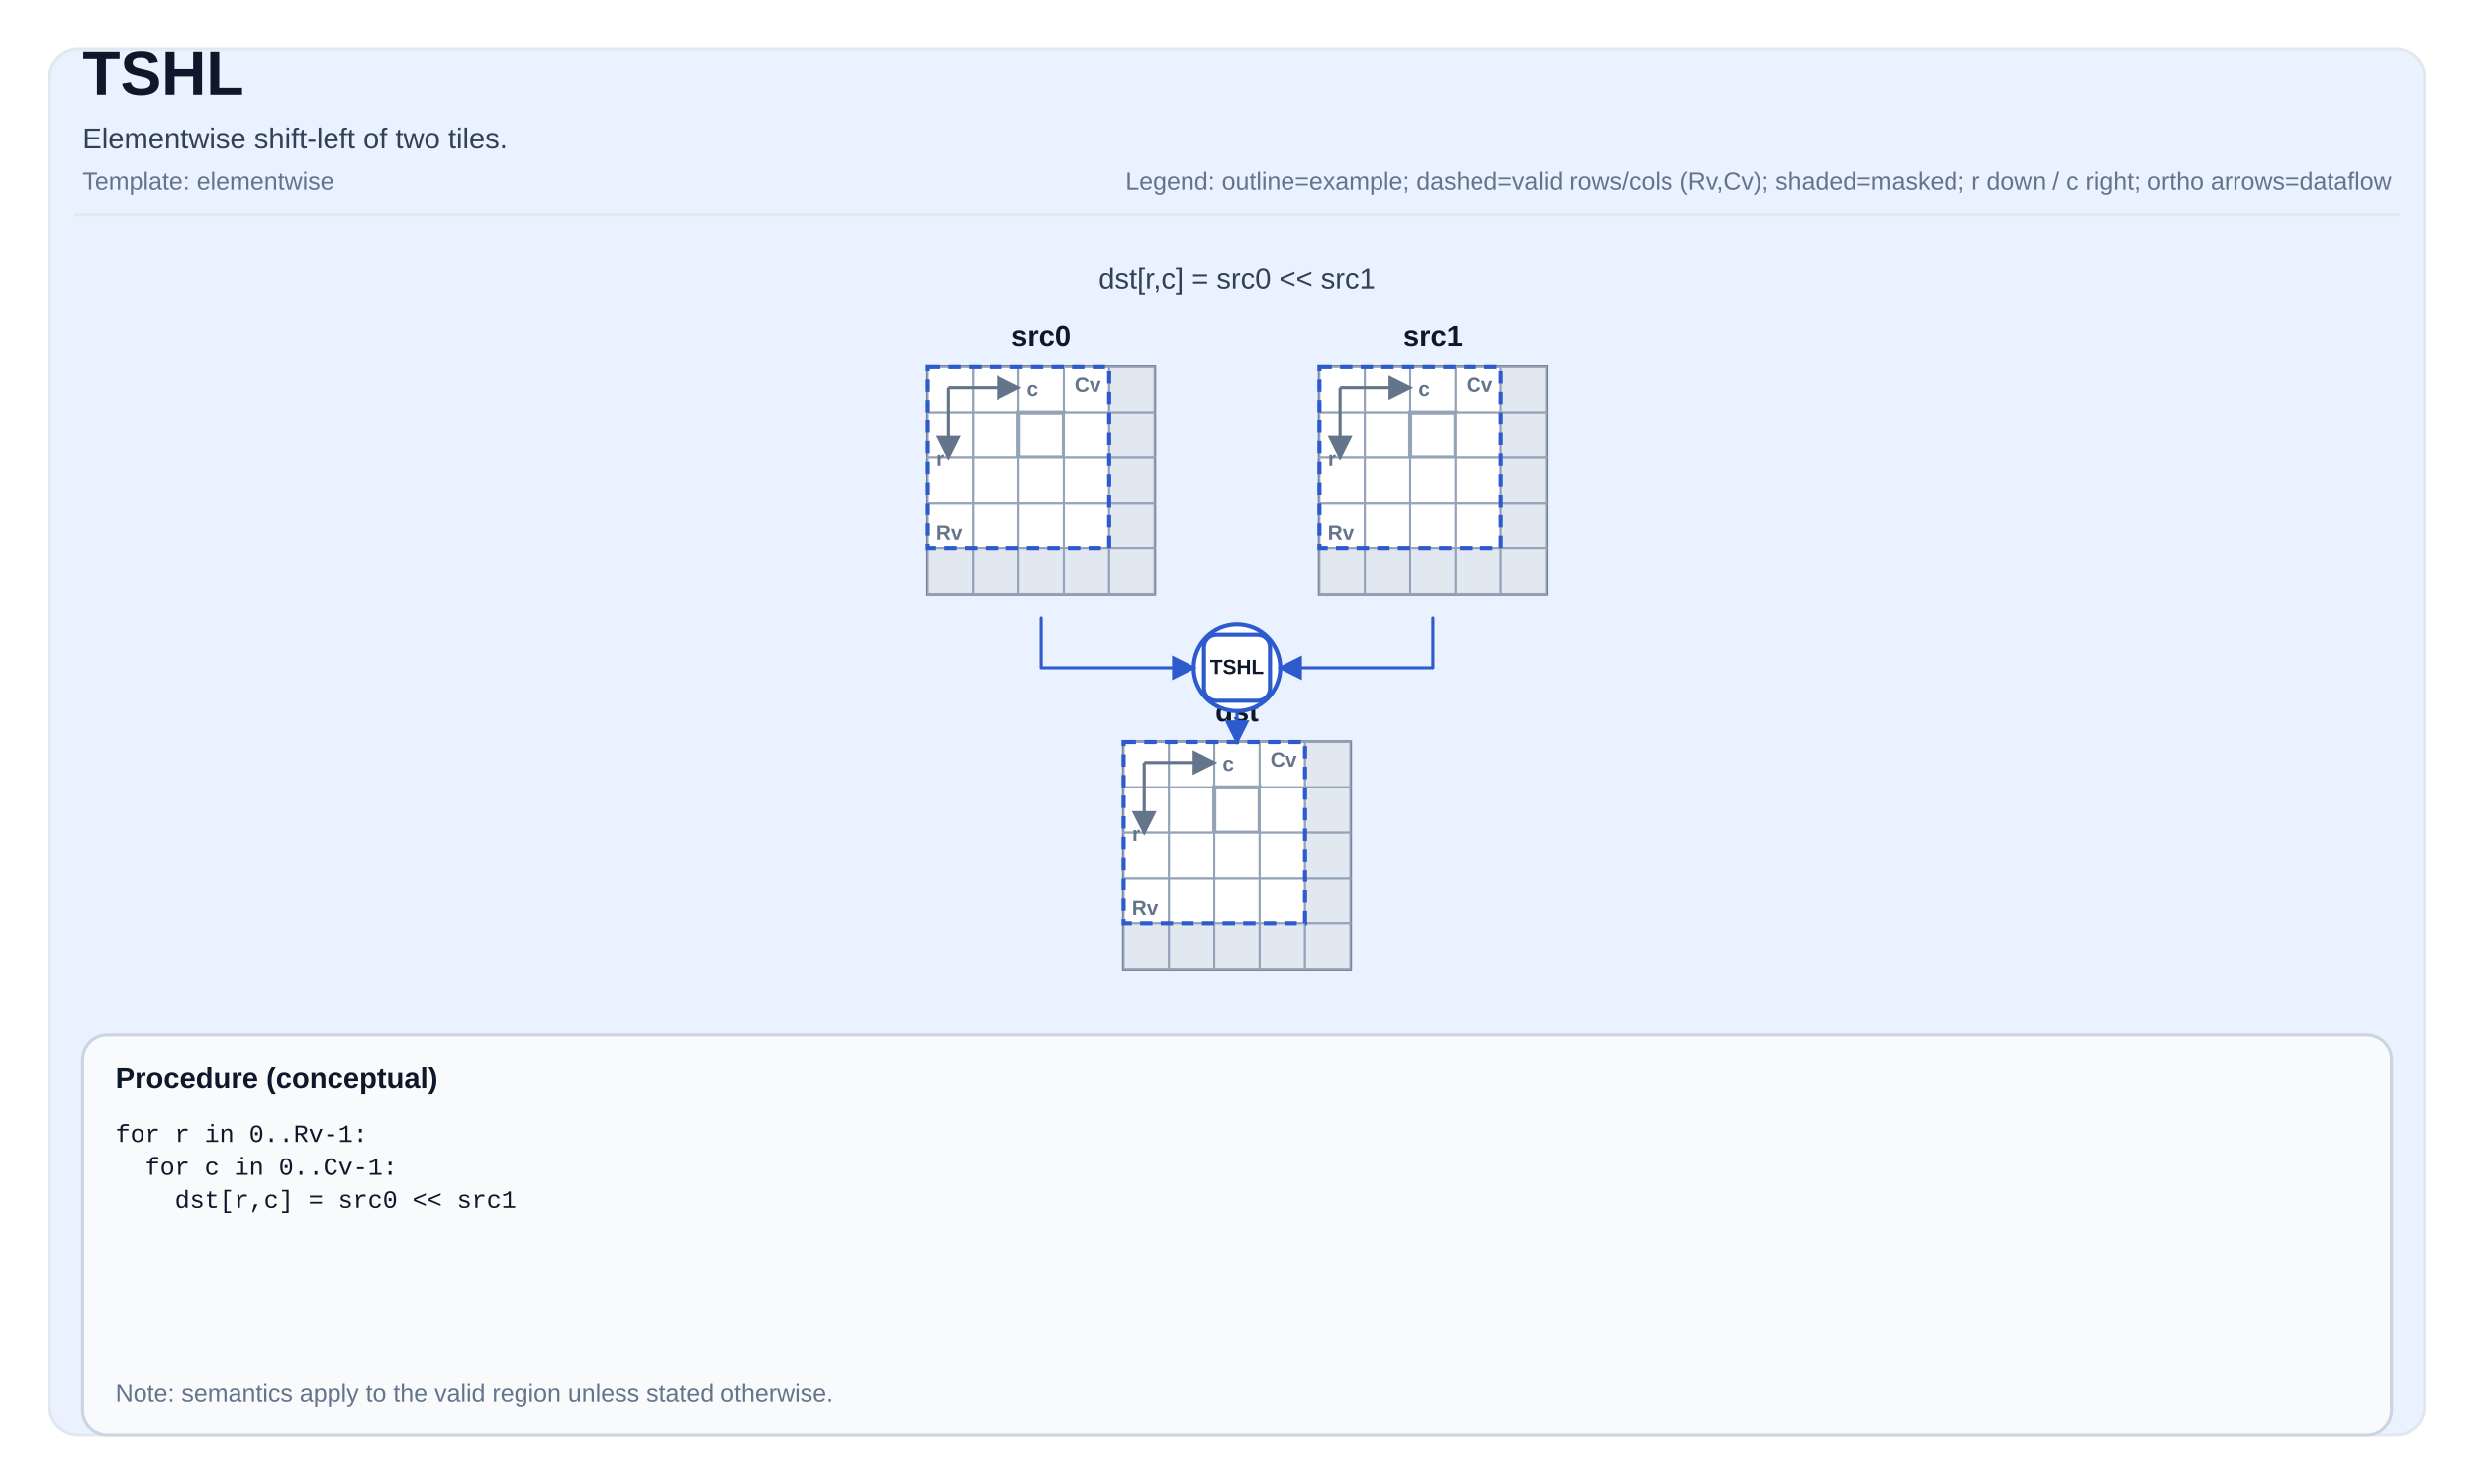
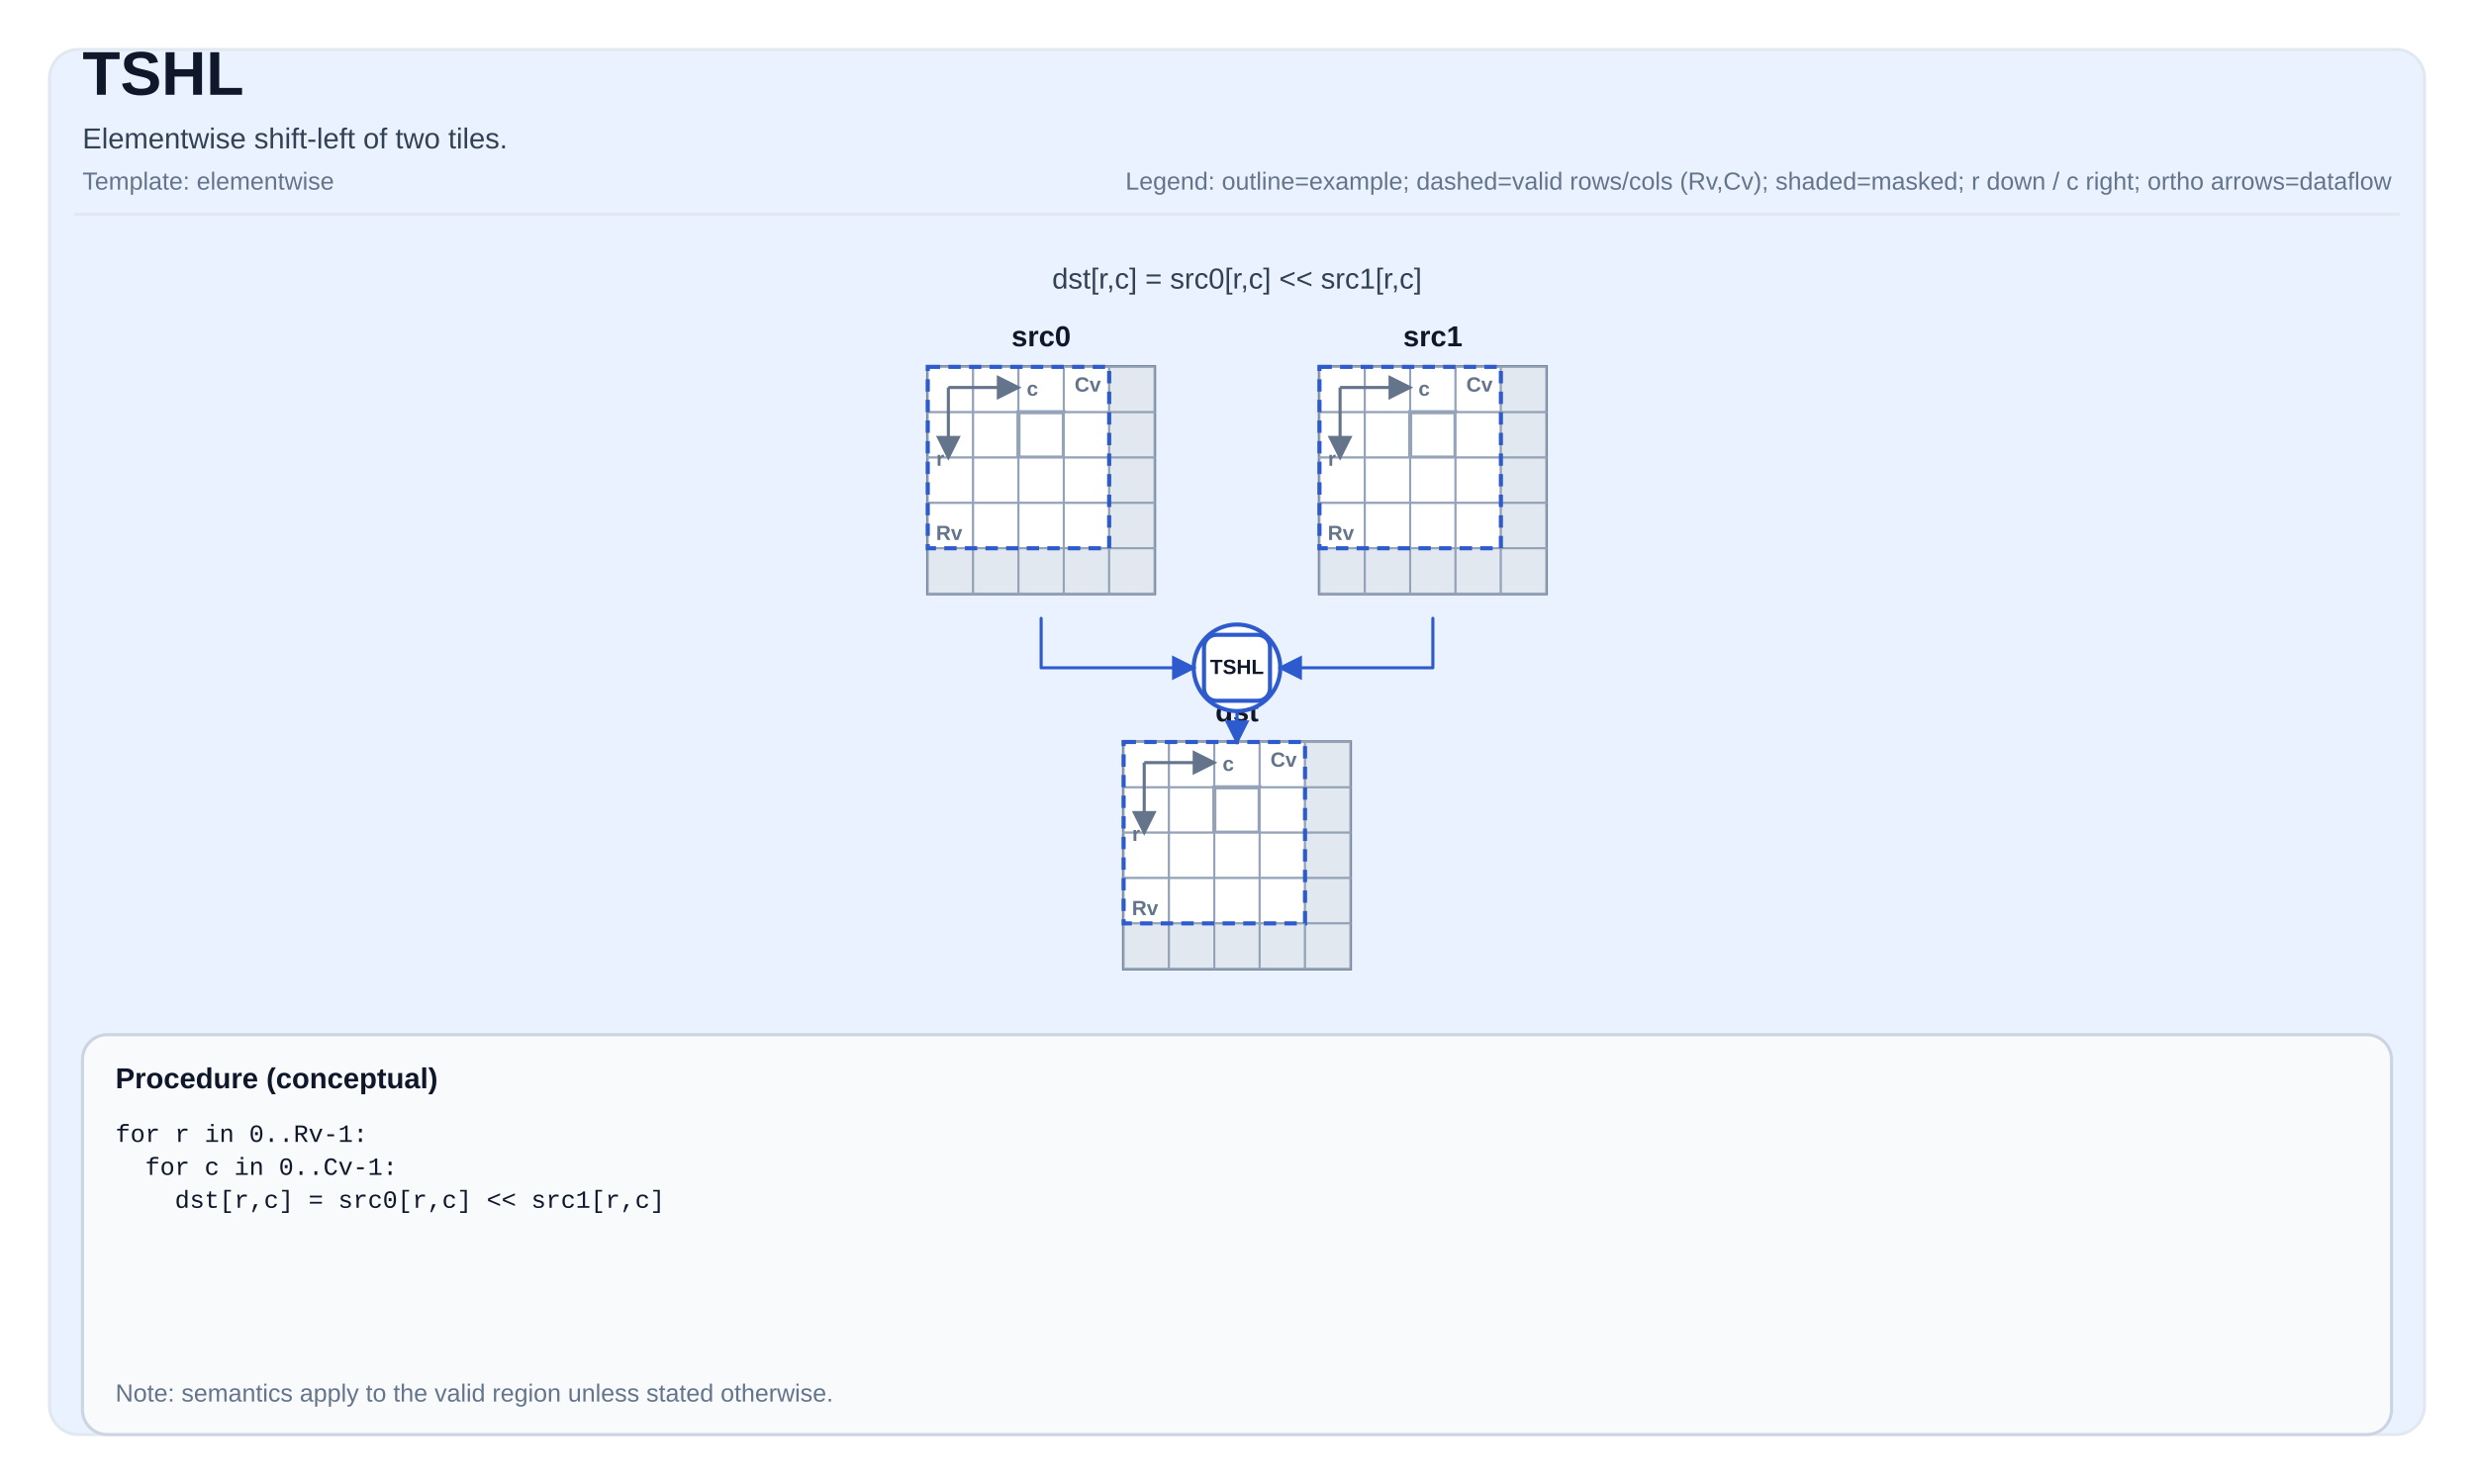
<svg xmlns="http://www.w3.org/2000/svg" width="1200" height="720" viewBox="0 0 1200 720" role="img" aria-label="TSHL tile operation diagram">
  <defs>
    <marker id="arrow" markerWidth="8" markerHeight="8" refX="7" refY="4" orient="auto">
      <path d="M0,0 L0,8 L8,4 z" fill="#2D5BCE" />
    </marker>
    <marker id="axisArrow" markerWidth="8" markerHeight="8" refX="7" refY="4" orient="auto">
      <path d="M0,0 L0,8 L8,4 z" fill="#64748b" />
    </marker>
  </defs>
  <style>
svg { font-family: Arial, Helvetica, sans-serif; }
.title { font-size: 30px; font-weight: 700; fill: #0f172a; }
.subtitle { font-size: 14px; fill: #334155; }
.meta { font-size: 12px; fill: #64748b; }
.frame { fill: white; }
.panel { fill: #EAF2FF; stroke: #e2e8f0; stroke-width: 1.5; rx: 14; }
.tileLabel { font-size: 14px; font-weight: 700; fill: #0f172a; }
.tileBorder { fill: none; stroke: #475569; stroke-width: 1.5; }
.cell { fill: #ffffff; stroke: #94a3b8; stroke-width: 1; }
.cellMasked { fill: #e2e8f0; }
.cellHL { stroke-width: 2; }
.cellText { font-family: ui-monospace, SFMono-Regular, Menlo, Monaco, Consolas, 'Liberation Mono', 'Courier New', monospace; font-size: 10px; fill: #0f172a; }
.arrow { stroke-width: 1.5; fill: none; stroke-linejoin: round; stroke-linecap: round; }
.axisLine { stroke: #64748b; stroke-width: 1.5; fill: none; }
.axisText { font-size: 10px; fill: #64748b; font-weight: 700; }
.opCircle { fill: #ffffff; stroke-width: 2; }
.opRect { fill: #ffffff; stroke-width: 2; }
.opText { font-size: 10px; font-weight: 800; fill: #0f172a; }
.procBox { fill: #f8fafc; stroke: #cbd5e1; stroke-width: 1.5; rx: 12; }
.procTitle { font-size: 14px; font-weight: 700; fill: #0f172a; }
.procText { font-family: ui-monospace, SFMono-Regular, Menlo, Monaco, Consolas, 'Liberation Mono', 'Courier New', monospace; font-size: 12px; fill: #0f172a; }
.smallLabel { font-size: 12px; fill: #334155; }
.scalarBox { fill: #ffffff; stroke: #cbd5e1; stroke-width: 1.5; }
.scalarValue { font-size: 16px; font-weight: 700; }
.validBox { fill: none; stroke-width: 2; stroke-dasharray: 6 4; }
</style>
  <rect x="0" y="0" width="1200" height="720" class="frame" />
  <rect x="24" y="24" width="1152" height="672" class="panel" />
  <text x="40" y="46" class="title">TSHL</text>
  <text x="40" y="72" class="subtitle">Elementwise shift-left of two tiles.</text>
  <text x="40" y="92" class="meta">Template: elementwise</text>
  <text x="1160" y="92" class="meta" text-anchor="end">Legend: outline=example; dashed=valid rows/cols (Rv,Cv); shaded=masked; r down / c right; ortho arrows=dataflow</text>
  <line x1="36" y1="104" x2="1164" y2="104" stroke="#e2e8f0" stroke-width="1.5" />
-   <text x="600" y="140" class="subtitle" text-anchor="middle" fill="#2D5BCE">dst[r,c] = src0 &lt;&lt; src1</text>
+   <text x="600" y="140" class="subtitle" text-anchor="middle" fill="#2D5BCE">dst[r,c] = src0[r,c] &lt;&lt; src1[r,c]</text>
  <text x="505" y="168" class="tileLabel" text-anchor="middle">src0</text>
  <rect x="450" y="178" width="110" height="110" class="tileBorder" />
  <rect x="450" y="178" width="22" height="22" class="cell" />
  <rect x="472" y="178" width="22" height="22" class="cell" />
  <rect x="494" y="178" width="22" height="22" class="cell" />
  <rect x="516" y="178" width="22" height="22" class="cell" />
  <rect x="538" y="178" width="22" height="22" class="cell cellMasked" />
  <rect x="450" y="200" width="22" height="22" class="cell" />
  <rect x="472" y="200" width="22" height="22" class="cell" />
  <rect x="494" y="200" width="22" height="22" class="cell cellHL" stroke="#2D5BCE" />
  <rect x="516" y="200" width="22" height="22" class="cell" />
  <rect x="538" y="200" width="22" height="22" class="cell cellMasked" />
  <rect x="450" y="222" width="22" height="22" class="cell" />
  <rect x="472" y="222" width="22" height="22" class="cell" />
  <rect x="494" y="222" width="22" height="22" class="cell" />
  <rect x="516" y="222" width="22" height="22" class="cell" />
  <rect x="538" y="222" width="22" height="22" class="cell cellMasked" />
  <rect x="450" y="244" width="22" height="22" class="cell" />
  <rect x="472" y="244" width="22" height="22" class="cell" />
  <rect x="494" y="244" width="22" height="22" class="cell" />
  <rect x="516" y="244" width="22" height="22" class="cell" />
  <rect x="538" y="244" width="22" height="22" class="cell cellMasked" />
  <rect x="450" y="266" width="22" height="22" class="cell cellMasked" />
  <rect x="472" y="266" width="22" height="22" class="cell cellMasked" />
  <rect x="494" y="266" width="22" height="22" class="cell cellMasked" />
  <rect x="516" y="266" width="22" height="22" class="cell cellMasked" />
  <rect x="538" y="266" width="22" height="22" class="cell cellMasked" />
  <rect x="450" y="178" width="88" height="88" class="validBox" stroke="#2D5BCE" />
  <text x="454" y="262" class="axisText">Rv</text>
  <text x="534" y="190" class="axisText" text-anchor="end">Cv</text>
  <path d="M 460 188 L 494 188" class="axisLine" marker-end="url(#axisArrow)" />
  <path d="M 460 188 L 460 222" class="axisLine" marker-end="url(#axisArrow)" />
  <text x="498" y="192" class="axisText">c</text>
  <text x="458" y="226" class="axisText" text-anchor="end">r</text>
  <text x="695" y="168" class="tileLabel" text-anchor="middle">src1</text>
  <rect x="640" y="178" width="110" height="110" class="tileBorder" />
  <rect x="640" y="178" width="22" height="22" class="cell" />
  <rect x="662" y="178" width="22" height="22" class="cell" />
  <rect x="684" y="178" width="22" height="22" class="cell" />
  <rect x="706" y="178" width="22" height="22" class="cell" />
  <rect x="728" y="178" width="22" height="22" class="cell cellMasked" />
  <rect x="640" y="200" width="22" height="22" class="cell" />
  <rect x="662" y="200" width="22" height="22" class="cell" />
  <rect x="684" y="200" width="22" height="22" class="cell cellHL" stroke="#2D5BCE" />
  <rect x="706" y="200" width="22" height="22" class="cell" />
  <rect x="728" y="200" width="22" height="22" class="cell cellMasked" />
  <rect x="640" y="222" width="22" height="22" class="cell" />
  <rect x="662" y="222" width="22" height="22" class="cell" />
  <rect x="684" y="222" width="22" height="22" class="cell" />
  <rect x="706" y="222" width="22" height="22" class="cell" />
  <rect x="728" y="222" width="22" height="22" class="cell cellMasked" />
  <rect x="640" y="244" width="22" height="22" class="cell" />
  <rect x="662" y="244" width="22" height="22" class="cell" />
  <rect x="684" y="244" width="22" height="22" class="cell" />
  <rect x="706" y="244" width="22" height="22" class="cell" />
  <rect x="728" y="244" width="22" height="22" class="cell cellMasked" />
  <rect x="640" y="266" width="22" height="22" class="cell cellMasked" />
  <rect x="662" y="266" width="22" height="22" class="cell cellMasked" />
  <rect x="684" y="266" width="22" height="22" class="cell cellMasked" />
  <rect x="706" y="266" width="22" height="22" class="cell cellMasked" />
  <rect x="728" y="266" width="22" height="22" class="cell cellMasked" />
  <rect x="640" y="178" width="88" height="88" class="validBox" stroke="#2D5BCE" />
  <text x="644" y="262" class="axisText">Rv</text>
  <text x="724" y="190" class="axisText" text-anchor="end">Cv</text>
  <path d="M 650 188 L 684 188" class="axisLine" marker-end="url(#axisArrow)" />
  <path d="M 650 188 L 650 222" class="axisLine" marker-end="url(#axisArrow)" />
  <text x="688" y="192" class="axisText">c</text>
  <text x="648" y="226" class="axisText" text-anchor="end">r</text>
  <text x="600" y="350" class="tileLabel" text-anchor="middle">dst</text>
  <rect x="545" y="360" width="110" height="110" class="tileBorder" />
  <rect x="545" y="360" width="22" height="22" class="cell" />
  <rect x="567" y="360" width="22" height="22" class="cell" />
  <rect x="589" y="360" width="22" height="22" class="cell" />
  <rect x="611" y="360" width="22" height="22" class="cell" />
  <rect x="633" y="360" width="22" height="22" class="cell cellMasked" />
  <rect x="545" y="382" width="22" height="22" class="cell" />
  <rect x="567" y="382" width="22" height="22" class="cell" />
  <rect x="589" y="382" width="22" height="22" class="cell cellHL" stroke="#2D5BCE" />
  <rect x="611" y="382" width="22" height="22" class="cell" />
  <rect x="633" y="382" width="22" height="22" class="cell cellMasked" />
  <rect x="545" y="404" width="22" height="22" class="cell" />
  <rect x="567" y="404" width="22" height="22" class="cell" />
  <rect x="589" y="404" width="22" height="22" class="cell" />
  <rect x="611" y="404" width="22" height="22" class="cell" />
  <rect x="633" y="404" width="22" height="22" class="cell cellMasked" />
  <rect x="545" y="426" width="22" height="22" class="cell" />
  <rect x="567" y="426" width="22" height="22" class="cell" />
  <rect x="589" y="426" width="22" height="22" class="cell" />
  <rect x="611" y="426" width="22" height="22" class="cell" />
  <rect x="633" y="426" width="22" height="22" class="cell cellMasked" />
  <rect x="545" y="448" width="22" height="22" class="cell cellMasked" />
  <rect x="567" y="448" width="22" height="22" class="cell cellMasked" />
  <rect x="589" y="448" width="22" height="22" class="cell cellMasked" />
  <rect x="611" y="448" width="22" height="22" class="cell cellMasked" />
  <rect x="633" y="448" width="22" height="22" class="cell cellMasked" />
  <rect x="545" y="360" width="88" height="88" class="validBox" stroke="#2D5BCE" />
  <text x="549" y="444" class="axisText">Rv</text>
  <text x="629" y="372" class="axisText" text-anchor="end">Cv</text>
  <path d="M 555 370 L 589 370" class="axisLine" marker-end="url(#axisArrow)" />
  <path d="M 555 370 L 555 404" class="axisLine" marker-end="url(#axisArrow)" />
  <text x="593" y="374" class="axisText">c</text>
  <text x="553" y="408" class="axisText" text-anchor="end">r</text>
  <circle cx="600" cy="324" r="21" class="opCircle" stroke="#2D5BCE" />
  <rect x="584" y="308" width="32" height="32" rx="6" class="opRect" stroke="#2D5BCE" />
  <text x="600" y="327.0" class="opText" font-size="10px" text-anchor="middle">TSHL</text>
  <path d="M 505 300 L 505 324 L 579 324" class="arrow" stroke="#2D5BCE" marker-end="url(#arrow)" />
  <path d="M 695 300 L 695 324 L 621 324" class="arrow" stroke="#2D5BCE" marker-end="url(#arrow)" />
  <path d="M 600 345 L 600 360" class="arrow" stroke="#2D5BCE" marker-end="url(#arrow)" />
  <rect x="40" y="502" width="1120" height="194" class="procBox" />
  <text x="56" y="528" class="procTitle">Procedure (conceptual)</text>
  <text x="56" y="554" class="procText" xml:space="preserve">
    <tspan x="56" dy="0">for r in 0..Rv-1:</tspan>
    <tspan x="56" dy="16">  for c in 0..Cv-1:</tspan>
-     <tspan x="56" dy="16">    dst[r,c] = src0 &lt;&lt; src1</tspan>
+     <tspan x="56" dy="16">    dst[r,c] = src0[r,c] &lt;&lt; src1[r,c]</tspan>
  </text>
  <text x="56" y="680" class="meta">Note: semantics apply to the valid region unless stated otherwise.</text>
</svg>
